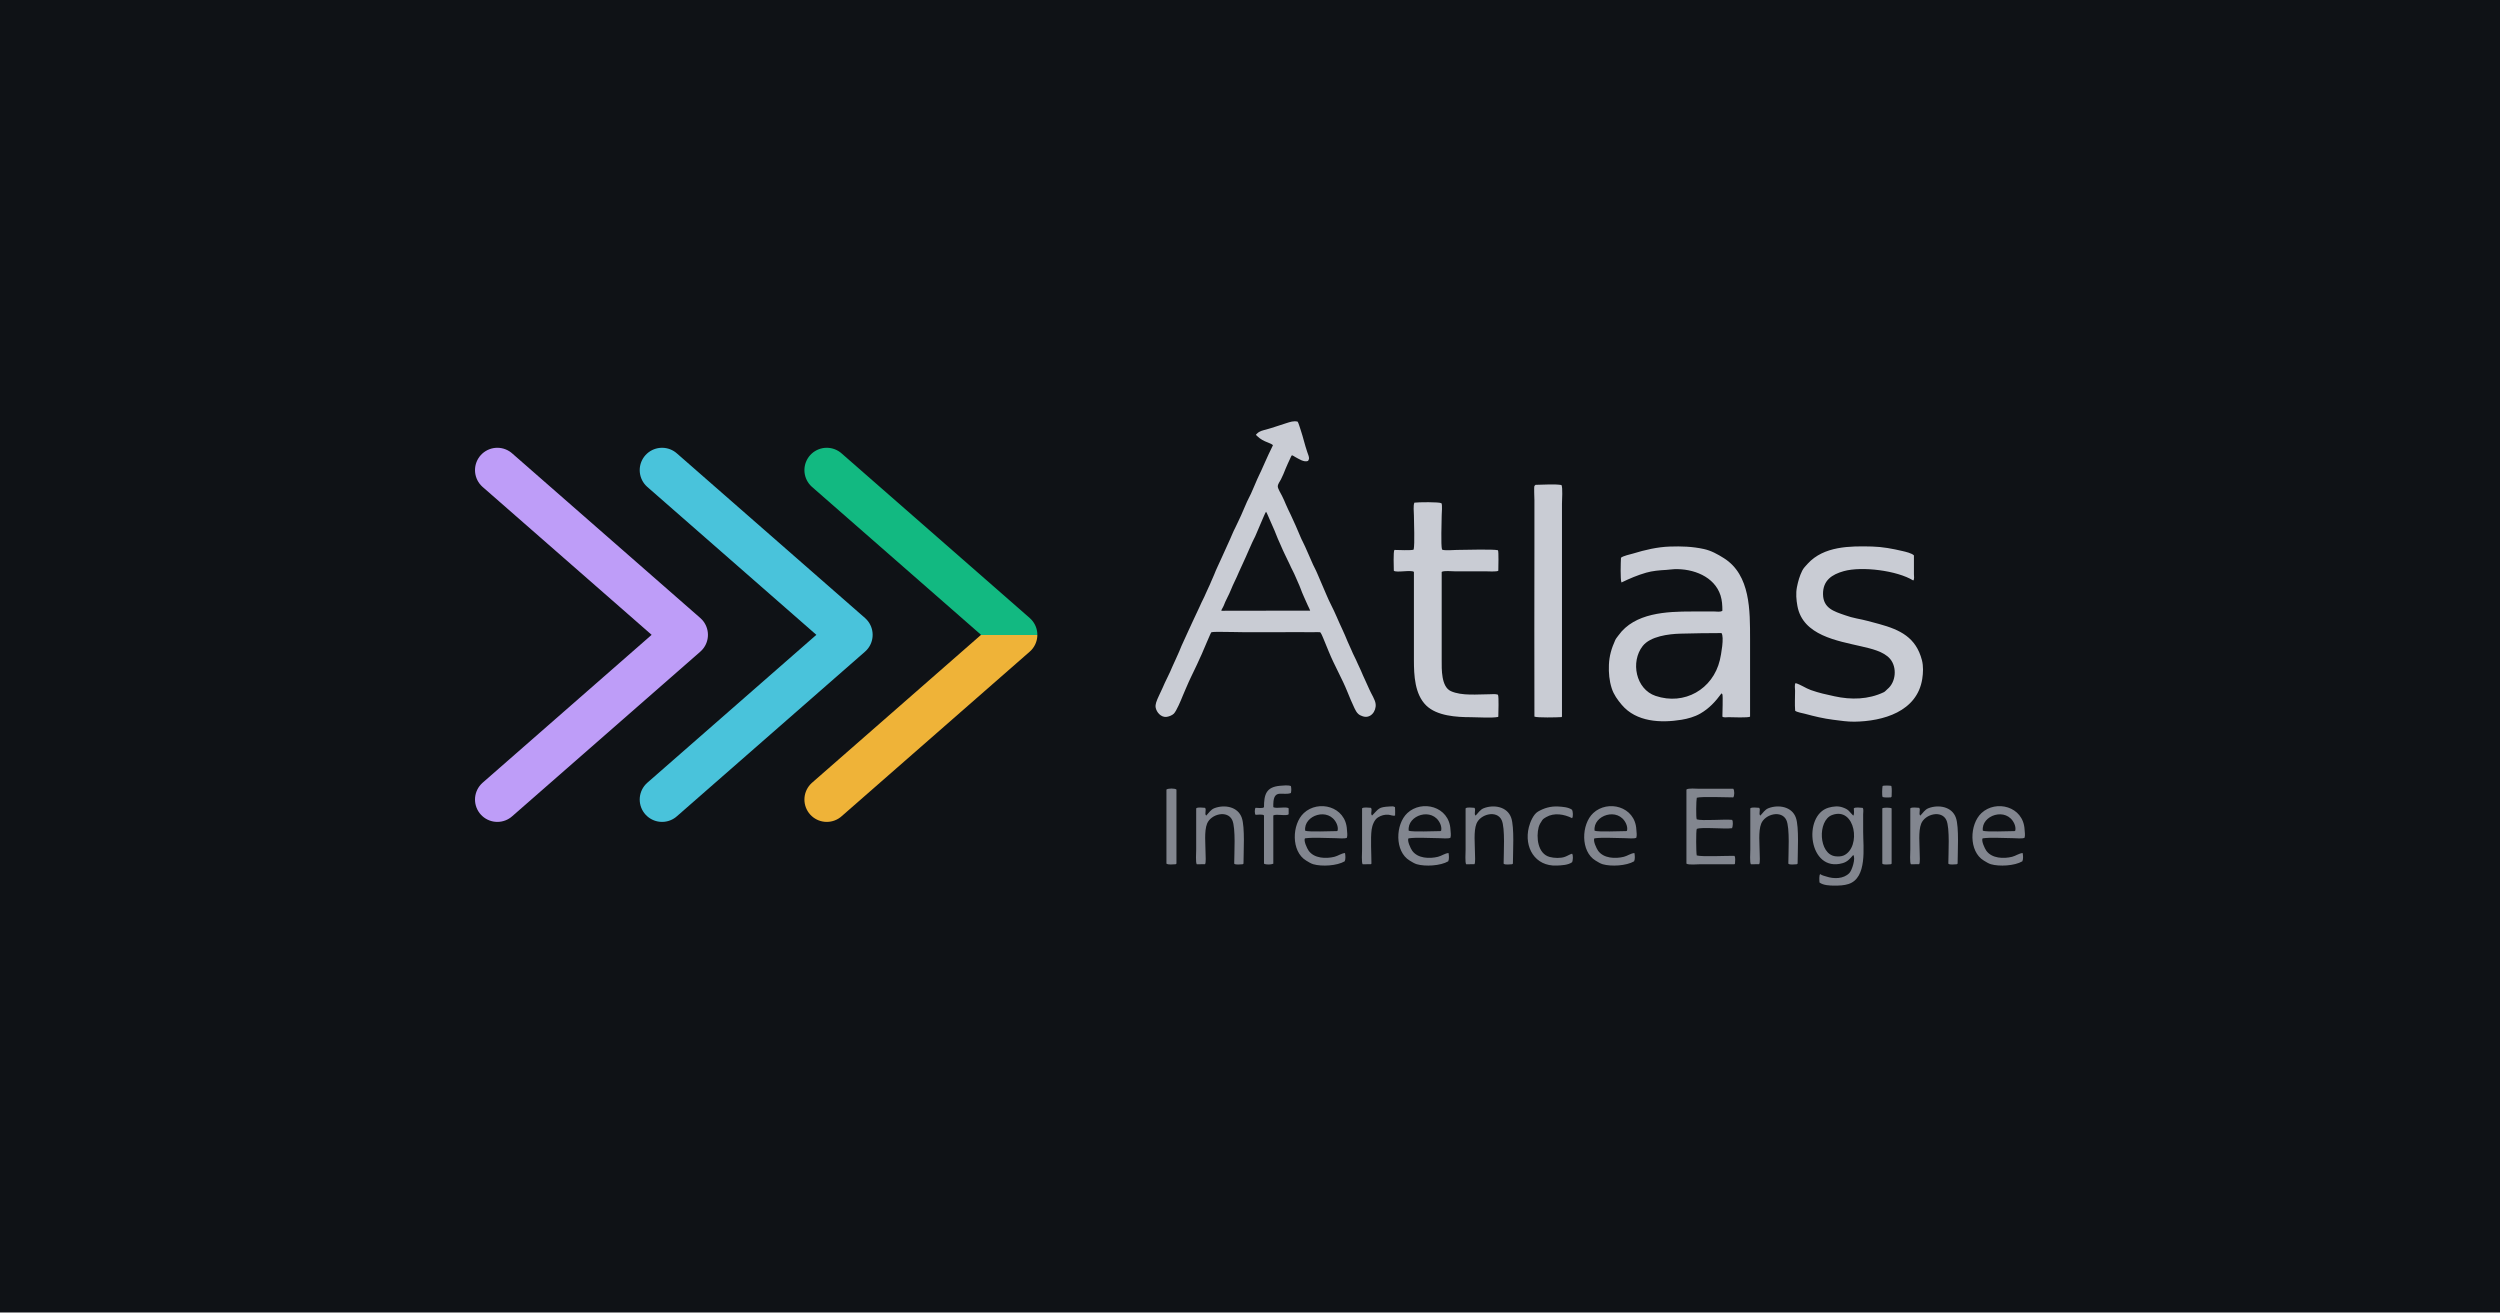
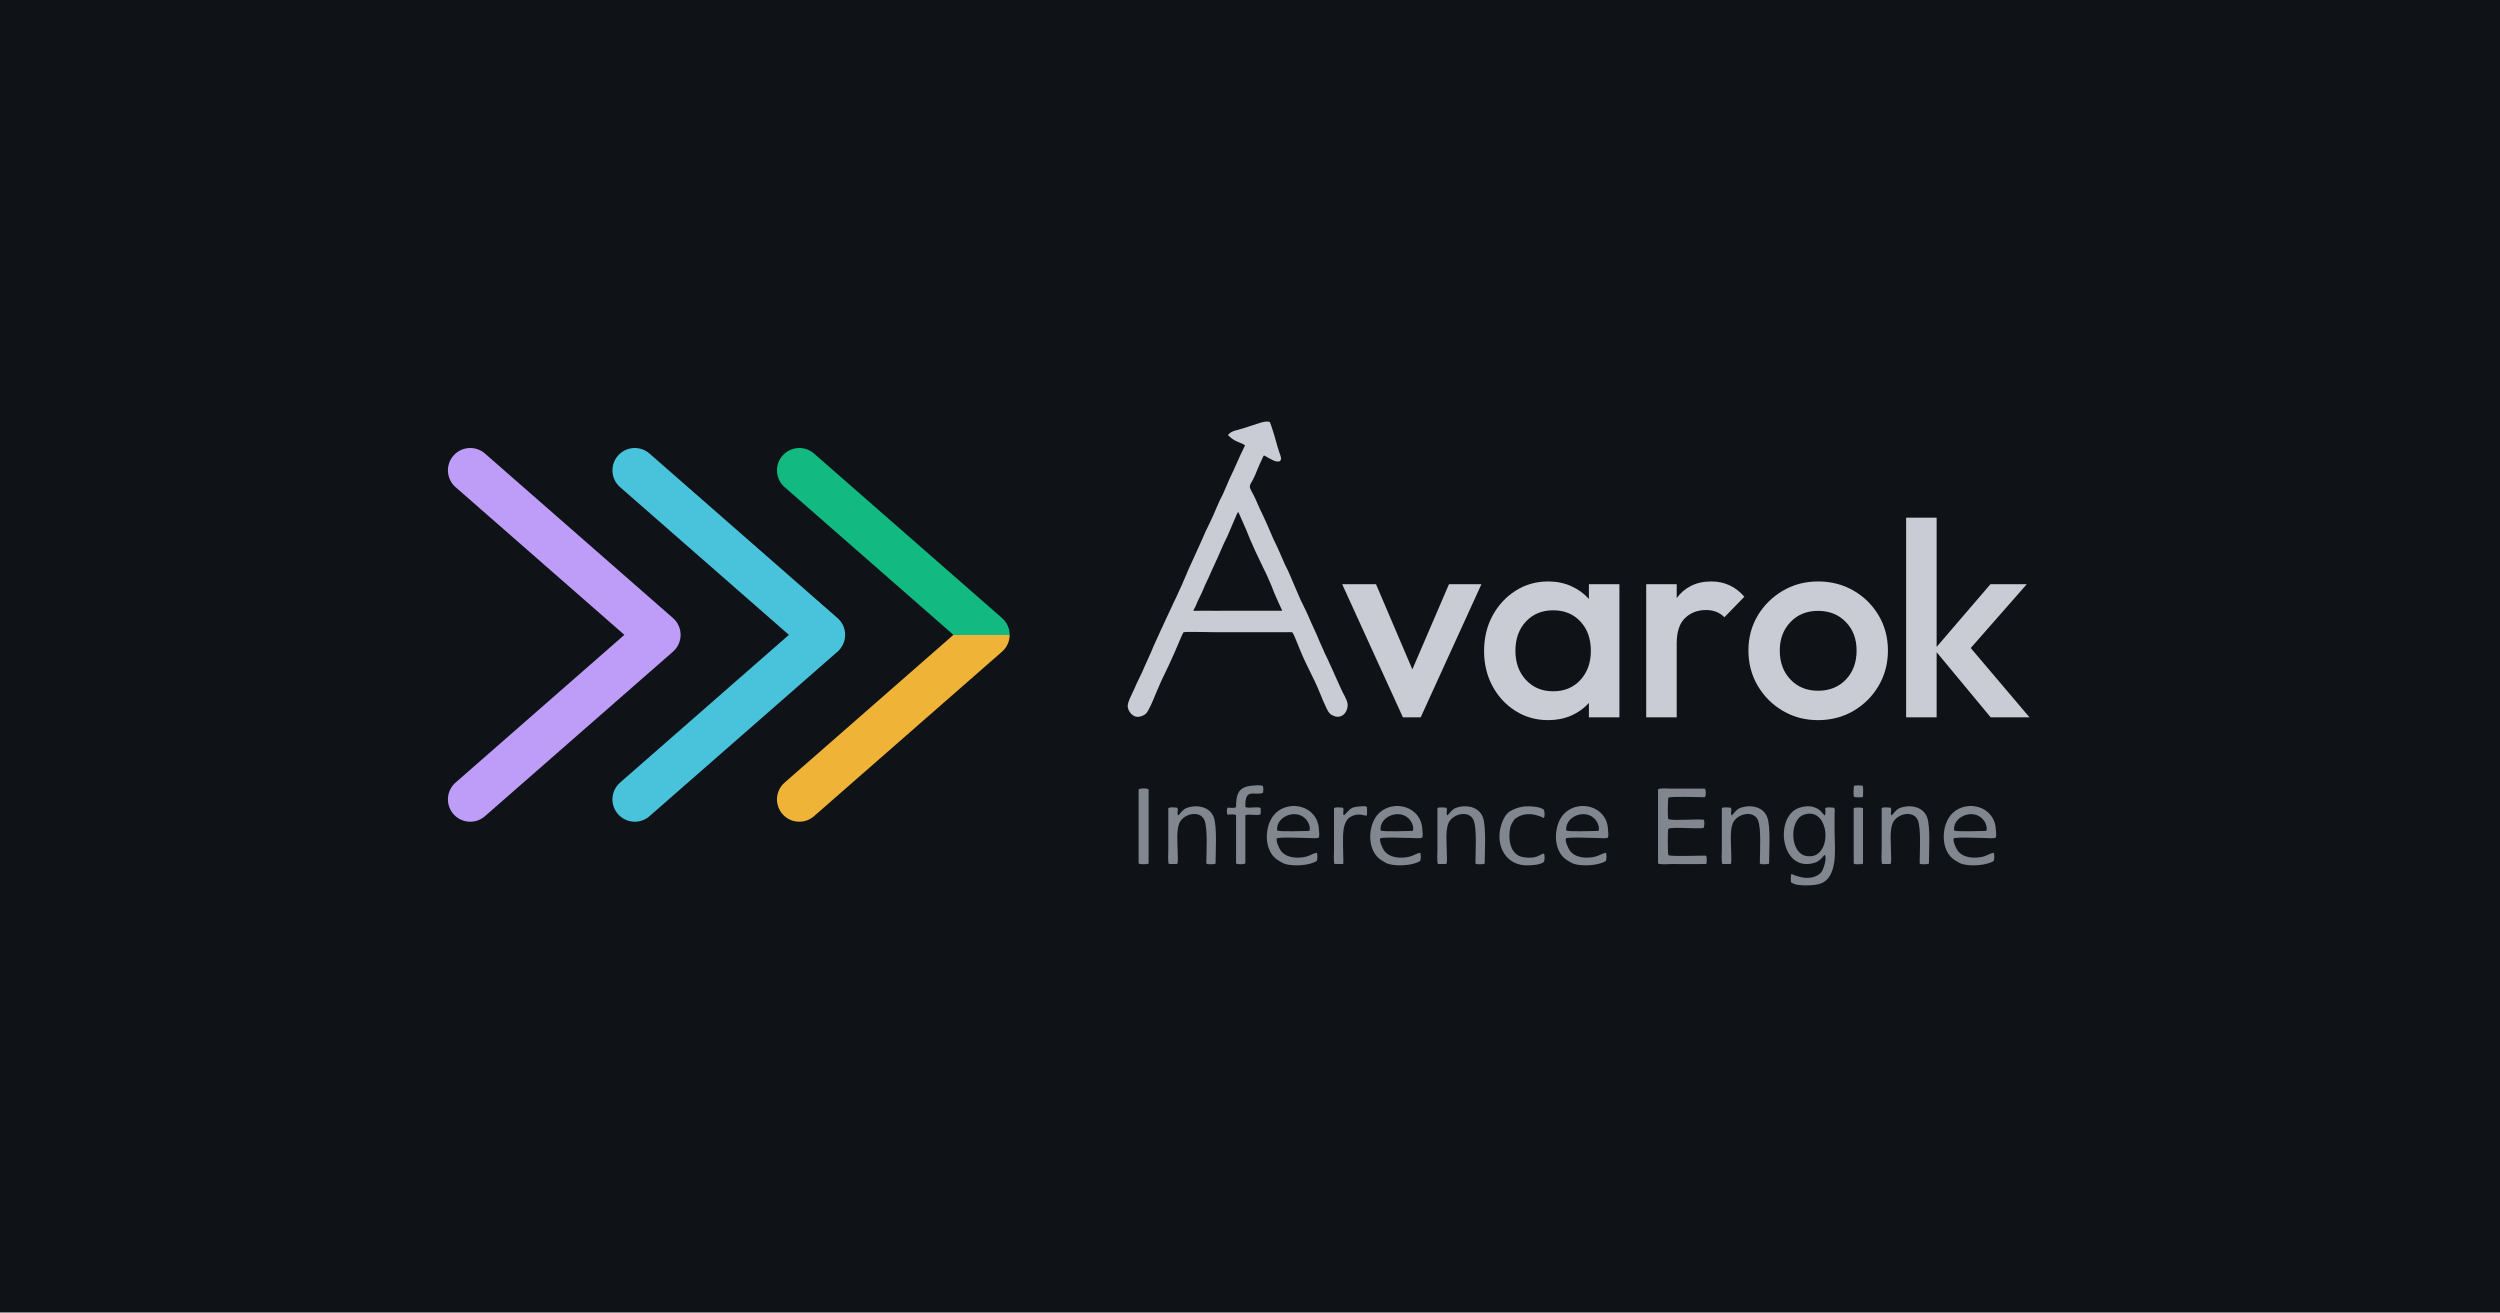
- <svg xmlns="http://www.w3.org/2000/svg" viewBox="0 0 1200 630" width="1200" height="630" role="img" aria-label="Atlas Inference Engine">
-   <defs>
-     <linearGradient id="gA" x1="0" y1="0" x2="0" y2="1">
-       <stop offset="0.5" stop-color="#12B981" />
-       <stop offset="0.5" stop-color="#EFB338" />
-     </linearGradient>
-   </defs>
+ <svg xmlns="http://www.w3.org/2000/svg" viewBox="0 0 1200 630" width="1200" height="630" role="img" aria-label="Avarok Inference Engine">
  <rect width="1200" height="630" fill="#0F1216" />
-   <g transform="translate(228 204.88) scale(0.56471)">
+   <g transform="translate(215.00 205.00) scale(0.5641)">
+     <defs>
+       <linearGradient id="g2" x1="0" y1="0" x2="0" y2="1">
+         <stop offset="0.5" stop-color="#12B981" />
+         <stop offset="0.5" stop-color="#EFB338" />
+       </linearGradient>
+     </defs>
    <g transform="translate(0 17.8) scale(0.5)">
      <g fill="none" stroke-width="76" stroke-linecap="round" stroke-linejoin="round">
        <path d="M38 38L358 318L38 598" stroke="#BE9DF8" />
        <path d="M318 38L638 318L318 598" stroke="#49C3DB" />
-         <path d="M598 38L918 318L598 598" stroke="url(#gA)" />
+         <path d="M598 38L918 318L598 598" stroke="url(#g2)" />
      </g>
    </g>
    <path d="M718.38 174.57C716.41 174.39 714.35 174.56 712.38 174.56C707.88 174.54 703.37 174.53 698.88 174.51C683.88 174.46 668.87 174.68 653.88 174.56C647.42 174.51 640.96 174.29 634.5 174.29C632.96 174.29 627.03 174.19 625.9 174.62C625.6 174.83 624.14 178.21 623.92 178.75C622.4 182.58 620.53 186.28 619.03 190.12C617.45 194.17 615.37 198 613.71 202C612.52 204.86 610.91 207.53 609.7 210.38C608.79 212.53 607.58 214.57 606.7 216.75C605.05 220.82 603.07 224.77 601.47 228.88C600.2 232.14 596.27 241.55 594 243.81C592.53 245.28 589.44 246.47 587.38 246.58C583.06 246.82 579.39 242.73 578.58 238.75C578.29 237.3 578.54 235.77 578.95 234.38C580 230.83 582.78 225.86 584.28 222.25C586.94 215.86 590.38 209.79 592.95 203.38C593.7 201.51 594.71 199.75 595.46 197.88C596.4 195.5 597.67 193.26 598.59 190.88C600.98 184.67 604.1 178.74 606.72 172.62C607.49 170.82 608.46 169.07 609.2 167.25C610.17 164.87 611.47 162.63 612.46 160.25C613.59 157.54 615.09 154.97 616.21 152.25C617.7 148.64 619.71 145.24 621.17 141.62C622.55 138.24 624.36 135.03 625.67 131.62C626.43 129.68 627.42 127.83 628.17 125.88C630.13 120.71 632.71 115.81 634.9 110.75C637.84 103.96 641.14 97.33 643.97 90.5C645.25 87.39 647 84.48 648.3 81.38C649.16 79.3 650.32 77.34 651.17 75.25C652.75 71.34 654.62 67.54 656.22 63.62C657.17 61.3 658.58 59.19 659.54 56.88C661.28 52.68 663.26 48.58 664.95 44.38C665.97 41.86 667.36 39.49 668.41 37C670.36 32.37 672.6 27.87 674.59 23.25C675.7 20.68 677.16 18.23 678.25 15.62C677.95 14.91 674.67 13.59 673.88 13.29C670.56 12.06 667.39 10.4 664.86 7.88C664.51 7.52 664.04 7.18 663.78 6.75C664 6.36 664.44 6.04 664.75 5.72C666.89 3.52 669.65 3.06 672.5 2.28C678.24 0.72 683.82 -1.33 689.5 -3.09C692.71 -4.09 695.89 -5.3 699.25 -4.4C699.81 -3.84 701.47 1.64 701.85 2.75C703.93 8.88 705.29 15.25 707.4 21.38C707.88 22.75 709.03 25.5 708.93 26.88C708.89 27.51 708.63 27.96 708.33 28.5C708.27 28.62 708.14 28.96 708 29.01C704.55 30.31 700.2 27.21 697.25 25.68C696.59 25.34 695.05 24.19 694.38 24.19C693.88 24.52 693.06 26.52 692.8 27.12C691.59 29.93 690.13 32.63 689.04 35.5C687.86 38.62 686.5 41.77 685.01 44.75C684.12 46.53 682.39 48.54 682.36 50.62C682.34 52.54 685.02 56.77 685.93 58.62C687.11 61 688.23 63.42 689.21 65.88C690.42 68.9 692 71.79 693.36 74.75C696.23 80.99 699.12 87.25 701.7 93.62C702.86 96.49 704.49 99.15 705.67 102C707.47 106.32 709.57 110.53 711.34 114.88C712.69 118.2 714.57 121.3 715.92 124.62C718.35 130.63 721.16 136.49 723.59 142.5C726.12 148.76 729.54 154.66 732.16 160.88C735.22 168.14 738.82 175.17 741.71 182.5C742.69 184.96 743.98 187.29 744.96 189.75C746.45 193.5 748.51 197.02 750.05 200.75C750.96 202.95 752.15 205.04 753.05 207.25C755.28 212.74 758.02 218.04 760.33 223.5C761.83 227.04 765.16 231.84 765.54 235.62C766.18 241.92 761.06 248.41 754.38 245.98C753.06 245.5 751.95 245.04 750.88 244.13C749.42 242.9 748.32 240.8 747.53 239.12C745.41 234.63 743.5 230.11 741.65 225.5C736.95 213.77 730.48 202.83 725.72 191.12C724.11 187.16 722.43 183.22 720.84 179.25C720.37 178.08 719.25 175.41 718.38 174.57ZM709.88 156.25C709.97 156.01 707.99 152.12 707.73 151.5C705.72 146.81 703.41 142.19 701.7 137.38C700.49 134 698.8 130.82 697.47 127.5C696.01 123.86 693.98 120.48 692.45 116.88C691.4 114.41 689.99 112.1 688.95 109.62C688.28 108.02 687.36 106.5 686.71 104.88C684.96 100.49 682.74 96.3 681.09 91.88C679.28 87.03 676.92 82.4 674.96 77.62C674.65 76.85 672.8 72.53 672.38 72.19C671.88 72.65 669.92 77.32 669.52 78.25C667.43 83.22 665.31 88.18 663.16 93.12C662.42 94.81 661.41 96.41 660.7 98.12C658.96 102.33 656.86 106.4 655.17 110.62C654.42 112.49 653.42 114.26 652.67 116.12C651.63 118.72 650.22 121.16 649.18 123.75C647.17 128.75 644.51 133.48 642.55 138.5C640.72 143.19 637.99 147.51 636.3 152.25C635.96 153.2 634.36 155.57 634.31 156.25C634.66 156.47 639.11 156.29 639.88 156.29C644.79 156.29 649.71 156.29 654.62 156.3C673.04 156.33 691.46 156.29 709.88 156.25Z" fill="#C9CCD4" />
-     <path d="M923.5 246.72C920.1 247 902.67 247.38 900.5 246.3C900.31 197.3 900.5 148.3 900.5 99.3C900.5 86.97 900.5 74.63 900.5 62.3C900.5 60.53 900.02 51.26 900.5 50.3C900.71 49.88 901.16 49.63 901.49 49.3C907.98 49.27 917.34 48.45 923.5 49.46C924.7 51.87 923.92 62.02 923.92 65.3C923.92 78.63 923.92 91.97 923.92 105.3C923.92 152.3 923.92 199.3 923.92 246.3C923.78 246.44 923.64 246.58 923.5 246.72ZM869.5 246.61C864.05 247.66 852.58 246.8 846.5 246.8C834.42 246.8 817.64 245.81 808.5 236.84C798.75 227.27 798.07 211.15 798.07 198.3C798.07 173.3 798.07 148.3 798.07 123.3C795.87 121.36 782.95 124.22 780.99 122.3C780.99 119.51 780.4 106.07 781.5 104.63C783.91 104.63 796.74 105.3 797.88 104.3C798.9 98.86 798.07 81.92 798.07 75.3C798.07 72.53 797.34 66.74 798.5 64.44C801.62 64 819.63 63.73 821.5 64.95C822.37 66.68 821.68 73.07 821.68 75.3C821.68 80.88 820.86 100.28 821.95 104.3C823.83 105.43 831.91 104.63 834.5 104.63C840.74 104.63 865.31 103.82 869.5 104.89C870.27 105.91 869.81 119.91 869.81 122.3C868.76 123.35 860.42 122.8 858.5 122.8C849.83 122.8 841.17 122.8 832.5 122.8C829.91 122.8 823.69 122.08 821.68 123.3C821.68 148.3 821.68 173.3 821.68 198.3C821.68 205.87 821.19 220.89 829.5 224.66C838.77 228.88 852.45 227.3 862.5 227.3C864.73 227.3 867.41 226.88 869.5 227.68C870.42 229.51 869.81 243.23 869.81 246.3C869.7 246.4 869.6 246.5 869.5 246.61ZM1060.27 156.3C1060.27 151.98 1060.02 147.43 1058.69 143.3C1053.46 127.12 1035.38 120.45 1019.5 120.98C1017.16 121.06 1014.84 121.48 1012.5 121.61C1006.94 121.9 1000.88 122.41 995.5 123.96C988.15 126.08 981.37 128.96 974.5 132.3C973.39 130.05 973.87 114.72 974.07 111.3C975.67 109.7 982.09 108.39 984.5 107.66C994.5 104.59 1004.95 102.14 1015.5 101.77C1025.45 101.43 1034.75 101.72 1044.5 103.85C1050.78 105.22 1056.16 108.25 1061.5 111.6C1084.32 125.92 1083.75 156.6 1083.8 180.3C1083.82 191.97 1083.8 203.63 1083.8 215.3C1083.8 225.63 1083.8 235.97 1083.8 246.3C1082.62 247.48 1068.13 246.8 1065.5 246.8C1064.14 246.8 1061.31 247.34 1060.27 246.3C1060.27 243.6 1060.86 228.67 1060.25 227.3C1060.11 226.98 1059.75 226.81 1059.5 226.57C1054.38 233.56 1049.05 239.36 1041.5 243.72C1036.71 246.48 1030.93 248.1 1025.5 248.99C1007.96 251.85 987.11 250.94 974.75 236.3C971.18 232.06 967.95 227.67 966.22 222.3C964.12 215.8 963.55 209.13 963.82 202.3C964.11 194.66 966.1 188.1 969.18 181.3C969.85 179.84 970.98 178.6 971.91 177.3C985.72 157.98 1012.87 156.96 1034.5 156.96C1040.83 156.96 1047.17 156.96 1053.5 156.96C1055.49 156.96 1058.75 157.61 1060.27 156.3ZM1122.12 241.3C1121.69 235.69 1122.05 229.93 1122.05 224.3C1122.05 222.66 1121.39 219.03 1122.5 217.83C1127.03 219.18 1131.02 222.16 1135.5 223.75C1142.74 226.31 1148.15 227.4 1155.5 229.02C1169.63 232.15 1184.44 231.82 1197.5 225.55C1198.62 225.02 1199.54 223.76 1200.5 222.98C1207.77 217.1 1208.92 204.54 1202.87 197.3C1197.47 190.84 1186.34 188.46 1178.5 186.63C1157.89 181.81 1128.62 177.32 1124.04 152.3C1123.09 147.1 1122.61 141.51 1123.63 136.3C1124.62 131.29 1125.87 126.88 1128.11 122.3C1129.19 120.09 1131.17 118.09 1132.82 116.3C1146.57 101.34 1168.68 101.24 1187.5 101.74C1196.38 101.97 1204.91 103.59 1213.5 105.61C1216.01 106.2 1221.38 107.42 1223.08 109.3C1223.08 114.63 1223.09 119.97 1223.08 125.3C1223.08 126.67 1223.65 129.69 1222.5 130.61C1208.86 122.16 1178.9 118.37 1163.5 122.65C1153.35 125.47 1145.64 130.56 1145.81 142.3C1145.99 154.18 1155.05 156.86 1164.5 160.13C1167.79 161.27 1171.06 162.26 1174.5 162.91C1180.88 164.12 1187.25 165.87 1193.5 167.59C1211.39 172.51 1224.83 178.99 1229.87 198.3C1231.19 203.37 1230.95 209.2 1230.15 214.3C1225.77 242.07 1196.86 250.29 1172.5 250.62C1166.55 250.7 1160.38 249.73 1154.5 248.99C1146.23 247.95 1138.5 246.09 1130.5 243.92C1128.61 243.41 1123.37 242.54 1122.12 241.3ZM1059.5 175.3C1047.82 175.3 1036.18 175.49 1024.5 175.8C1014.67 176.06 999.06 178 992.54 186.3C982.05 199.65 986.59 223.01 1003.5 228.71C1027.99 236.96 1052.17 223.07 1058.11 198.3C1059.16 193.93 1061.99 178.53 1059.5 175.3Z" fill="#C9CCD4" />
+     <path d="M812.628 247.0 760.944 133.72H789.736L820.652 206.172L851.804 133.72H879.416L827.732 247.0Z M936.192 249.36Q920.852 249.36 908.462 241.572Q896.072 233.784 888.874 220.45Q881.676 207.116 881.676 190.596Q881.676 173.84 888.874 160.506Q896.072 147.172 908.462 139.266Q920.852 131.36 936.192 131.36Q947.048 131.36 955.898 135.372Q964.748 139.384 970.884 146.228V133.72H996.844V247.0H970.884V234.728Q964.748 241.572 955.898 245.466Q947.048 249.36 936.192 249.36ZM940.44 224.816Q954.836 224.816 963.686 215.14Q972.536 205.464 972.536 190.36Q972.536 175.02 963.686 165.462Q954.836 155.904 940.44 155.904Q926.28 155.904 917.312 165.462Q908.344 175.02 908.344 190.36Q908.344 205.464 917.312 215.14Q926.28 224.816 940.44 224.816Z M1019.636 247.0V133.72H1045.596V145.52Q1050.316 138.912 1057.75 135.136Q1065.184 131.36 1075.096 131.36Q1091.852 131.36 1103.18 144.34L1086.188 161.804Q1080.052 155.668 1070.612 155.668Q1059.756 155.668 1052.676 162.512Q1045.596 169.356 1045.596 183.988V247.0Z M1165.856 249.36Q1149.336 249.36 1135.884 241.454Q1122.432 233.548 1114.526 220.096Q1106.62 206.644 1106.62 190.124Q1106.62 173.604 1114.526 160.388Q1122.432 147.172 1135.884 139.266Q1149.336 131.36 1165.856 131.36Q1182.612 131.36 1196.064 139.148Q1209.516 146.936 1217.422 160.27Q1225.328 173.604 1225.328 190.124Q1225.328 206.644 1217.422 220.096Q1209.516 233.548 1196.064 241.454Q1182.612 249.36 1165.856 249.36ZM1165.856 224.344Q1180.488 224.344 1189.574 214.786Q1198.66 205.228 1198.66 190.124Q1198.66 175.256 1189.456 165.816Q1180.252 156.376 1165.856 156.376Q1151.46 156.376 1142.374 165.934Q1133.288 175.492 1133.288 190.124Q1133.288 205.228 1142.374 214.786Q1151.46 224.344 1165.856 224.344Z M1240.804 247.0V77.08H1266.764V187.056L1312.548 133.72H1343.464L1295.792 188.0L1345.824 247.0H1312.784L1266.764 191.54V247.0Z" fill="#C9CCD4" />
    <path d="M678.5 371.36C676.63 372.18 672.41 372.33 670.64 371.3C670.64 357.63 670.64 343.97 670.64 330.3C669.38 329.04 665.18 329.81 663.5 329.79C662.59 328.88 662.59 324.72 663.5 323.81C665.18 323.79 669.38 324.56 670.64 323.3C670.64 312.48 672.47 306.06 684.5 305.08C687.21 304.86 690.9 304.41 693.48 305.3C693.96 307.11 693.96 309.44 693.5 311.26C687.04 313.66 679.92 308.08 678.7 318.3C678.5 319.96 678.56 321.63 678.56 323.3C681.41 324.82 689.75 322.45 691.6 324.3C691.6 325.97 691.6 327.63 691.6 329.3C689.75 331.15 681.41 328.78 678.56 330.3C678.56 343.97 678.56 357.63 678.56 371.3C678.54 371.32 678.52 371.34 678.5 371.36ZM1203.5 314.97C1201.23 314.97 1198.69 315.29 1196.5 314.69C1195.76 313.71 1196.11 306.71 1196.44 305.3C1197.01 304.73 1203.32 304.82 1203.92 305.3C1204.51 308.15 1204.12 311.39 1204.12 314.3C1203.92 314.52 1203.71 314.75 1203.5 314.97ZM595.5 371.8C593.27 371.8 589.59 372.5 587.72 371.3C587.72 350.3 587.72 329.3 587.72 308.3C589.2 307.19 594.78 307.13 596.23 308.3C596.23 329.3 596.23 350.3 596.23 371.3C595.99 371.47 595.74 371.63 595.5 371.8ZM1070.5 371.79C1060.84 371.9 1051.16 371.8 1041.5 371.8C1038.83 371.8 1031.72 372.57 1029.71 371.3C1029.71 350.3 1029.71 329.3 1029.71 308.3C1031.33 306.93 1038.09 307.63 1040.5 307.63C1050.17 307.63 1059.83 307.63 1069.5 307.63C1070.64 308.85 1070.64 313.75 1069.5 314.97C1063.82 314.97 1042.4 314.08 1038.5 315.27C1038.01 317.17 1037.71 332.6 1038.5 333.65C1043.22 335.11 1061.77 333.37 1068.5 334.07C1069.59 335.16 1069.13 339.89 1068.5 341.15C1062.32 342.1 1042.38 339.97 1038.5 341.77C1037.74 343.29 1037.93 362.06 1038.47 364.3C1042.44 365.59 1064.54 364.54 1070.5 364.65C1071.62 366.14 1070.99 369.44 1070.99 371.3C1070.83 371.46 1070.66 371.63 1070.5 371.79ZM652.5 371.8C650.81 371.8 646.58 372.56 645.32 371.3C645.32 362.89 646.76 340.98 643.66 334.3C639.58 325.52 625.54 329.11 622.25 337.3C619.67 343.68 620.97 355.23 620.97 362.3C620.97 364.07 621.48 370.79 620.5 371.77C618.17 371.84 615.83 371.8 613.5 371.8C612.41 370.71 613 361.42 613 359.3C613 347.63 613 335.97 613 324.3C614.26 323.04 618.7 323.78 620.5 323.83C622.07 325.4 619.77 328.9 621.5 330.46C623.75 328.21 625.33 325.35 628.5 324.14C636.98 320.91 648.42 322.73 651.76 332.3C654.59 340.39 653.21 361.77 653.21 371.3C652.97 371.47 652.74 371.63 652.5 371.8ZM741.11 349.3C739.32 350.28 733.76 349.64 731.5 349.64C724.18 349.64 712.27 348.79 705.5 349.78C704.1 351.72 707.3 358.47 708.61 360.3C713.31 366.88 723.27 367.25 730.5 365.47C733.49 364.73 736.48 362.49 739.5 362.26C739.86 364.32 740.15 367.38 739.24 369.3C732.68 373.17 719.73 373.88 712.5 371.78C710.5 371.2 708.28 369.77 706.5 368.7C693.55 360.92 694.28 337.85 704.49 328.3C716.77 316.8 740.09 322.48 741.14 342.3C741.26 344.6 741.79 347.06 741.11 349.3ZM761.5 371.77C759.17 371.84 756.83 371.8 754.5 371.8C753.41 370.71 754 361.42 754 359.3C754 347.63 754 335.97 754 324.3C755.26 323.04 759.7 323.78 761.5 323.83C763.06 325.39 760.77 328.85 762.5 330.4C768.51 324.38 767.79 323.23 777.5 322.68C778.9 322.6 780.91 322.32 782 323.3C782.18 325.62 782.11 327.98 782.08 330.3C781.16 331.11 777.88 329.82 776.5 329.72C773.09 329.46 770.35 330.23 767.5 332C764.36 333.95 762.62 338.85 762.14 342.3C761.1 349.94 761.97 363.09 761.97 371.3C761.81 371.46 761.66 371.61 761.5 371.77ZM829.11 349.3C827.32 350.28 821.76 349.64 819.5 349.64C812.18 349.64 800.27 348.79 793.5 349.78C792.1 351.72 795.3 358.47 796.61 360.3C801.31 366.88 811.27 367.25 818.5 365.47C821.49 364.73 824.48 362.49 827.5 362.26C827.86 364.32 828.15 367.38 827.24 369.3C820.68 373.17 807.73 373.88 800.5 371.78C798.5 371.2 796.28 369.77 794.5 368.7C781.55 360.92 782.28 337.85 792.49 328.3C804.77 316.8 828.09 322.48 829.14 342.3C829.26 344.6 829.79 347.06 829.11 349.3ZM881.5 371.8C879.81 371.8 875.58 372.56 874.32 371.3C874.32 362.89 875.76 340.98 872.66 334.3C868.58 325.52 854.54 329.11 851.25 337.3C848.67 343.68 849.97 355.23 849.97 362.3C849.97 364.07 850.48 370.79 849.5 371.77C847.17 371.84 844.83 371.8 842.5 371.8C841.41 370.71 842 361.42 842 359.3C842 347.63 842 335.97 842 324.3C843.26 323.04 847.7 323.78 849.5 323.83C851.07 325.4 848.77 328.9 850.5 330.46C852.75 328.21 854.33 325.35 857.5 324.14C865.98 320.91 877.42 322.73 880.76 332.3C883.59 340.39 882.21 361.77 882.21 371.3C881.97 371.47 881.74 371.63 881.5 371.8ZM932.5 325.51C933.23 326.75 933.59 331.53 932.5 332.63C925.81 329.25 917.28 327.76 910.5 331.72C909.4 332.36 907.93 333.19 907.19 334.3C905.94 336.17 904.68 338.1 904.1 340.3C901.9 348.73 903.22 362.89 913.5 365.61C917.35 366.63 922.74 366.84 926.5 365.47C928.54 364.73 930.39 363.44 932.5 362.82C933.57 363.97 933.27 368.77 932.5 370.09C929.15 372.55 923.49 372.74 919.5 372.92C900.94 373.74 891.5 357.3 895.77 340.3C896.8 336.19 899.54 329.38 903.5 327.06C908.76 323.98 914.33 322.41 920.5 322.71C924.19 322.89 929.41 323.25 932.5 325.51ZM987.11 349.3C985.32 350.28 979.76 349.64 977.5 349.64C970.18 349.64 958.27 348.79 951.5 349.78C950.1 351.72 953.3 358.47 954.61 360.3C959.31 366.88 969.27 367.25 976.5 365.47C979.49 364.73 982.48 362.49 985.5 362.26C985.86 364.32 986.15 367.38 985.24 369.3C978.68 373.17 965.73 373.88 958.5 371.78C956.5 371.2 954.28 369.77 952.5 368.7C939.55 360.92 940.28 337.85 950.49 328.3C962.77 316.8 986.09 322.48 987.14 342.3C987.26 344.6 987.79 347.06 987.11 349.3ZM1123.5 371.8C1121.81 371.8 1117.58 372.56 1116.32 371.3C1116.32 362.89 1117.76 340.98 1114.66 334.3C1110.58 325.52 1096.54 329.11 1093.25 337.3C1090.67 343.68 1091.97 355.23 1091.97 362.3C1091.97 364.07 1092.48 370.79 1091.5 371.77C1089.17 371.84 1086.83 371.8 1084.5 371.8C1083.41 370.71 1084 361.42 1084 359.3C1084 347.63 1084 335.97 1084 324.3C1085.26 323.04 1089.7 323.78 1091.5 323.83C1093.07 325.4 1090.77 328.9 1092.5 330.46C1094.75 328.21 1096.33 325.35 1099.5 324.14C1107.98 320.91 1119.42 322.73 1122.76 332.3C1125.59 340.39 1124.21 361.77 1124.21 371.3C1123.97 371.47 1123.74 371.63 1123.5 371.8ZM1142.81 387.3C1142.71 385.98 1142.28 380.72 1143.5 380.17C1144.92 381.35 1146.83 381.63 1148.5 382.2C1154.88 384.36 1163.2 384.41 1168.18 379.3C1170.52 376.9 1173.76 366.51 1171.5 363.92C1168.78 367.03 1166.66 369.68 1162.5 370.87C1133.49 379.21 1128.29 330.17 1150.5 323.72C1154.35 322.6 1158.64 322.1 1162.5 323.48C1167.95 325.41 1167.78 326.77 1171.5 330.48C1172.63 329.35 1171.98 325.8 1171.98 324.3C1173.27 323.06 1177.71 323.74 1179.5 323.88C1180.49 324.87 1179.92 327.9 1179.92 329.3C1179.92 334.3 1179.93 339.3 1179.93 344.3C1179.93 357.38 1183.54 383.41 1167.5 388.6C1163.71 389.83 1159.46 389.97 1155.5 389.97C1151.66 389.97 1145.96 389.74 1142.81 387.3ZM1259.5 371.8C1257.81 371.8 1253.58 372.56 1252.32 371.3C1252.32 362.89 1253.76 340.98 1250.66 334.3C1246.58 325.52 1232.54 329.11 1229.25 337.3C1226.67 343.68 1227.97 355.23 1227.97 362.3C1227.97 364.07 1228.48 370.79 1227.5 371.77C1225.17 371.84 1222.83 371.8 1220.5 371.8C1219.41 370.71 1220 361.42 1220 359.3C1220 347.63 1220 335.97 1220 324.3C1221.26 323.04 1225.7 323.78 1227.5 323.83C1229.07 325.4 1226.77 328.9 1228.5 330.46C1230.75 328.21 1232.33 325.35 1235.5 324.14C1243.98 320.91 1255.42 322.73 1258.76 332.3C1261.59 340.39 1260.21 361.77 1260.21 371.3C1259.97 371.47 1259.74 371.63 1259.5 371.8ZM1317.11 349.3C1315.32 350.28 1309.76 349.64 1307.5 349.64C1300.18 349.64 1288.27 348.79 1281.5 349.78C1280.1 351.72 1283.3 358.47 1284.61 360.3C1289.31 366.88 1299.27 367.25 1306.5 365.47C1309.49 364.73 1312.48 362.49 1315.5 362.26C1315.86 364.32 1316.15 367.38 1315.24 369.3C1308.68 373.17 1295.73 373.88 1288.5 371.78C1286.5 371.2 1284.28 369.77 1282.5 368.7C1269.55 360.92 1270.28 337.85 1280.49 328.3C1292.77 316.8 1316.09 322.48 1317.14 342.3C1317.26 344.6 1317.79 347.06 1317.11 349.3ZM1203.5 371.8C1201.78 371.8 1197.47 372.56 1196.2 371.3C1196.2 355.63 1196.2 339.97 1196.2 324.3C1197.07 323.44 1203.21 323.57 1204.12 324.3C1204.12 339.97 1204.12 355.63 1204.12 371.3C1203.92 371.47 1203.71 371.63 1203.5 371.8ZM1163.47 364.3C1178.51 357.34 1173.4 322.58 1153.5 329.96C1140.97 334.6 1141.94 363.51 1156.5 365.05C1158.85 365.3 1161.27 365.26 1163.47 364.3ZM733.21 343.3C733.7 341.41 733.2 339.05 732.4 337.3C725.79 322.82 704.08 330.13 705.65 343.3C708.7 344.5 727.81 343.63 732.5 343.63C732.74 343.52 732.97 343.41 733.21 343.3ZM821.21 343.3C821.7 341.41 821.2 339.05 820.4 337.3C813.79 322.82 792.08 330.13 793.65 343.3C796.7 344.5 815.81 343.63 820.5 343.63C820.74 343.52 820.97 343.41 821.21 343.3ZM979.21 343.3C979.7 341.41 979.2 339.05 978.4 337.3C971.79 322.82 950.08 330.13 951.65 343.3C954.7 344.5 973.81 343.63 978.5 343.63C978.74 343.52 978.97 343.41 979.21 343.3ZM1309.21 343.3C1309.7 341.41 1309.2 339.05 1308.4 337.3C1301.79 322.82 1280.08 330.13 1281.65 343.3C1284.7 344.5 1303.81 343.63 1308.5 343.63C1308.74 343.52 1308.97 343.41 1309.21 343.3Z" fill="#82868F" />
  </g>
</svg>
